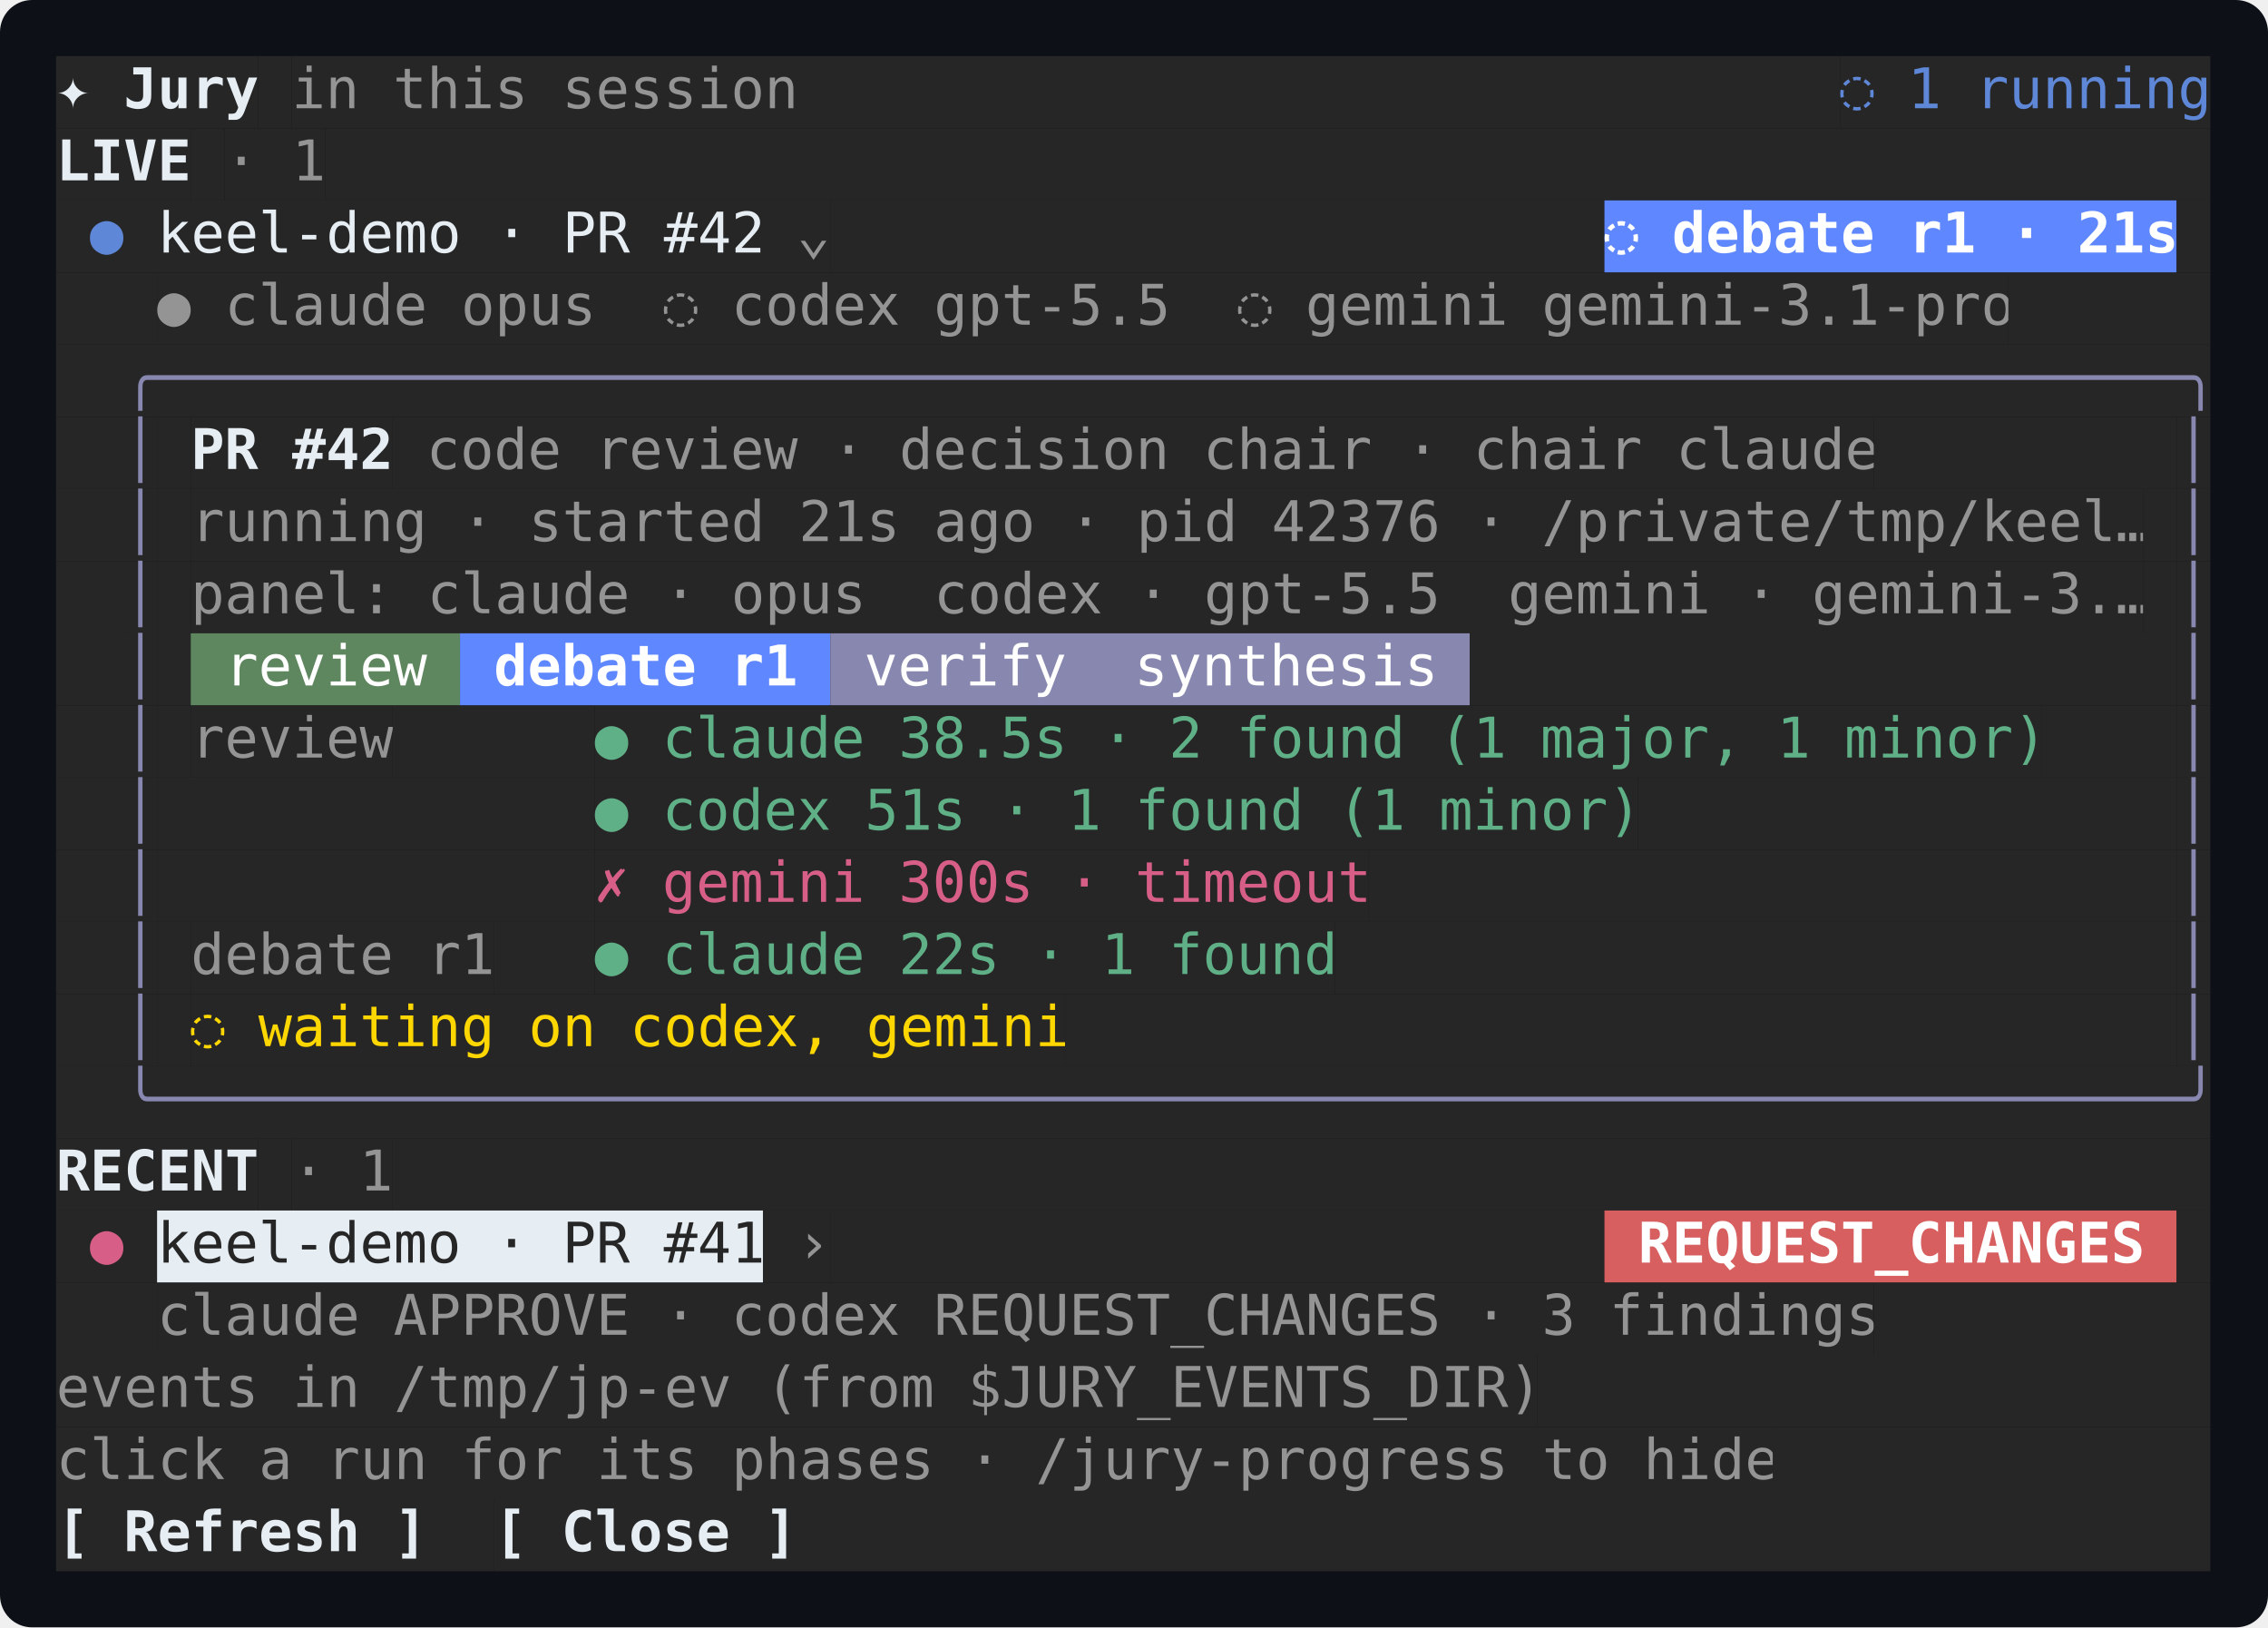
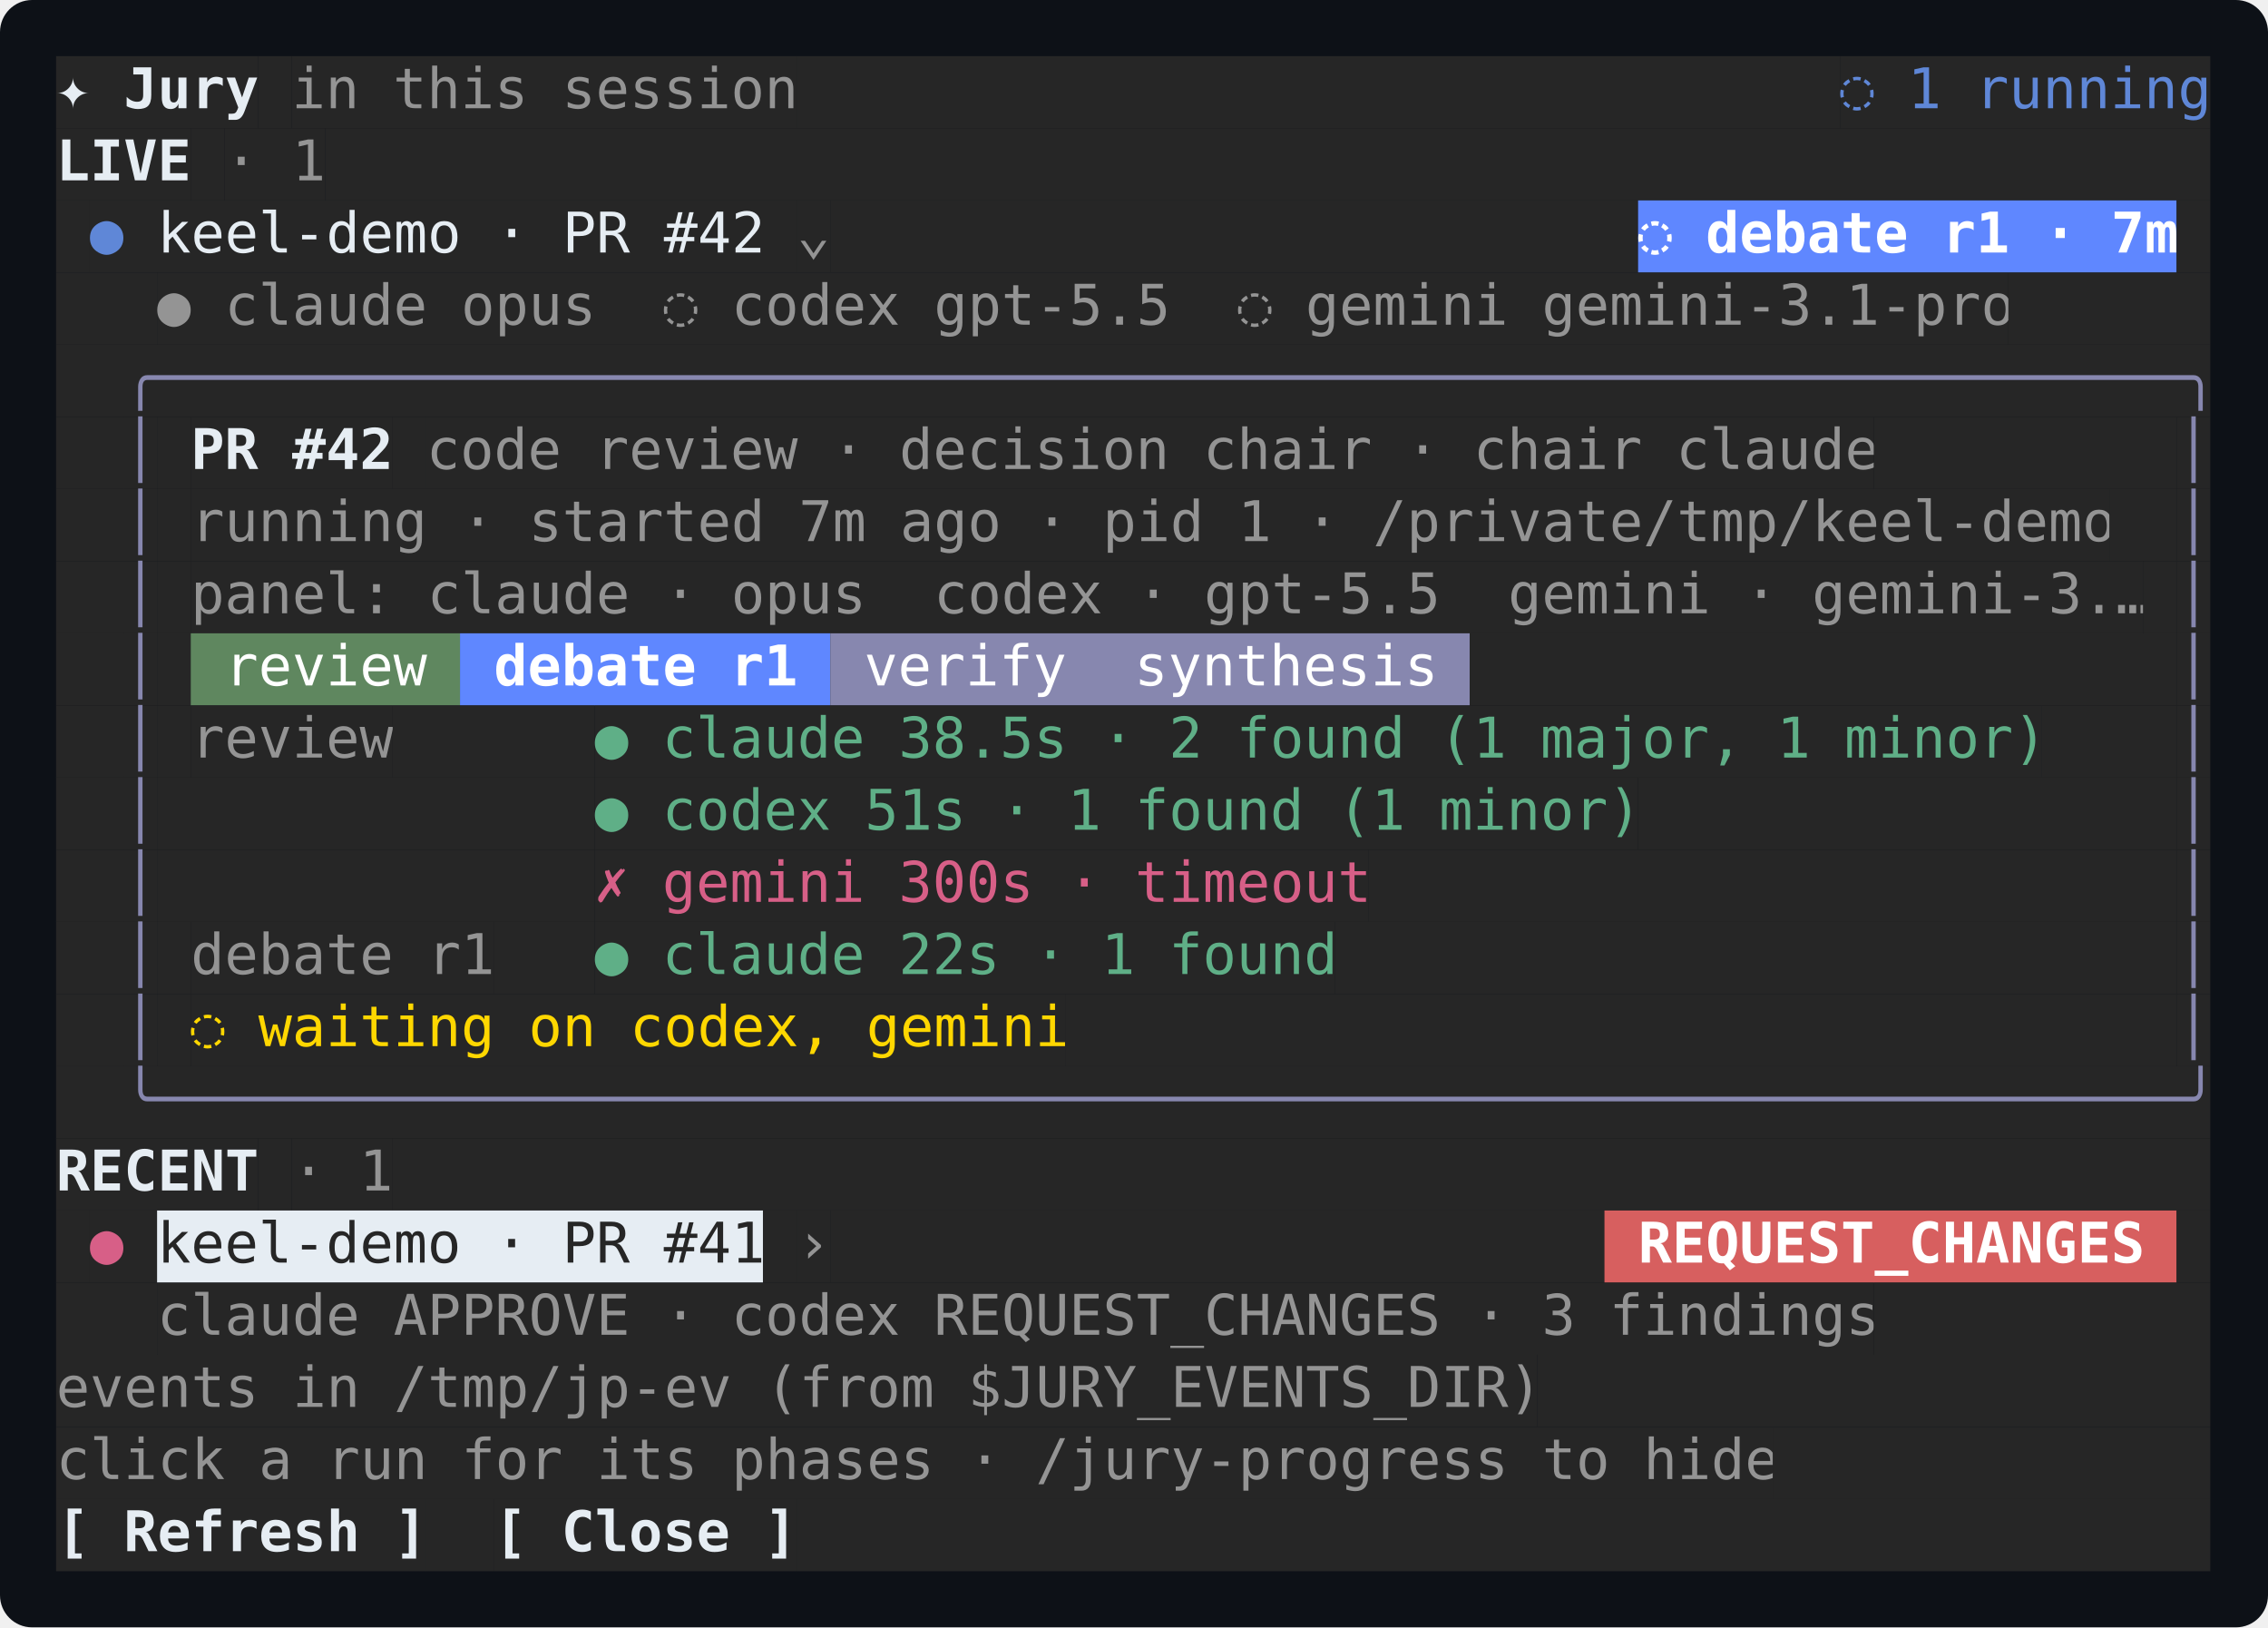
<svg xmlns="http://www.w3.org/2000/svg" width="566" height="406" viewBox="0 0 566 406">
  <rect width="100%" height="100%" rx="8" fill="#0D1117" />
  <g font-family="Menlo, Monaco, Consolas, monospace" font-size="14">
    <rect x="14.0" y="14.0" width="50.4" height="18" fill="#262626" />
    <text x="14.0" y="27.0" fill="#E6EDF3" font-weight="bold" textLength="50.4" lengthAdjust="spacingAndGlyphs" xml:space="preserve">✦ Jury</text>
    <rect x="64.4" y="14.0" width="8.4" height="18" fill="#262626" />
    <rect x="72.8" y="14.0" width="126.0" height="18" fill="#262626" />
    <text x="72.8" y="27.0" fill="#949494" textLength="126.0" lengthAdjust="spacingAndGlyphs" xml:space="preserve">in this session</text>
    <rect x="198.8" y="14.0" width="260.4" height="18" fill="#262626" />
    <rect x="459.2" y="14.0" width="92.4" height="18" fill="#262626" />
    <text x="459.2" y="27.0" fill="#5f87d7" textLength="92.4" lengthAdjust="spacingAndGlyphs" xml:space="preserve">◌ 1 running</text>
    <rect x="14.0" y="32.0" width="33.6" height="18" fill="#262626" />
    <text x="14.0" y="45.0" fill="#E6EDF3" font-weight="bold" textLength="33.6" lengthAdjust="spacingAndGlyphs" xml:space="preserve">LIVE</text>
    <rect x="47.6" y="32.0" width="8.4" height="18" fill="#262626" />
    <rect x="56.0" y="32.0" width="25.2" height="18" fill="#262626" />
    <text x="56.0" y="45.0" fill="#949494" textLength="25.2" lengthAdjust="spacingAndGlyphs" xml:space="preserve">· 1</text>
    <rect x="81.2" y="32.0" width="470.4" height="18" fill="#262626" />
    <rect x="14.0" y="50.0" width="8.4" height="18" fill="#262626" />
    <rect x="22.4" y="50.0" width="8.4" height="18" fill="#262626" />
    <text x="22.4" y="63.0" fill="#5f87d7" textLength="8.4" lengthAdjust="spacingAndGlyphs" xml:space="preserve">●</text>
    <rect x="30.8" y="50.0" width="168.0" height="18" fill="#262626" />
    <text x="30.8" y="63.0" fill="#E6EDF3" textLength="168.0" lengthAdjust="spacingAndGlyphs" xml:space="preserve"> keel-demo · PR #42 </text>
    <rect x="198.8" y="50.0" width="8.4" height="18" fill="#262626" />
    <text x="198.8" y="63.0" fill="#949494" textLength="8.4" lengthAdjust="spacingAndGlyphs" xml:space="preserve">⌄</text>
-     <rect x="207.2" y="50.0" width="193.2" height="18" fill="#262626" />
-     <rect x="400.4" y="50.0" width="142.8" height="18" fill="#5f87ff" />
-     <text x="400.4" y="63.0" fill="#ffffff" font-weight="bold" textLength="142.8" lengthAdjust="spacingAndGlyphs" xml:space="preserve">◌ debate r1 · 21s</text>
+     <rect x="207.2" y="50.0" width="201.6" height="18" fill="#262626" />
+     <rect x="408.8" y="50.0" width="134.4" height="18" fill="#5f87ff" />
+     <text x="408.8" y="63.0" fill="#ffffff" font-weight="bold" textLength="134.4" lengthAdjust="spacingAndGlyphs" xml:space="preserve">◌ debate r1 · 7m</text>
    <rect x="543.2" y="50.0" width="8.4" height="18" fill="#262626" />
    <rect x="14.0" y="68.0" width="25.2" height="18" fill="#262626" />
    <rect x="39.2" y="68.0" width="462.0" height="18" fill="#262626" />
    <text x="39.2" y="81.0" fill="#949494" textLength="462.0" lengthAdjust="spacingAndGlyphs" xml:space="preserve">● claude opus  ◌ codex gpt-5.5  ◌ gemini gemini-3.1-pro</text>
    <rect x="501.2" y="68.0" width="50.4" height="18" fill="#262626" />
    <rect x="14.0" y="86.0" width="16.8" height="18" fill="#262626" />
    <rect x="30.8" y="86.0" width="520.8" height="18" fill="#262626" />
    <text x="30.8" y="99.0" fill="#8787af" textLength="520.8" lengthAdjust="spacingAndGlyphs" xml:space="preserve">╭────────────────────────────────────────────────────────────╮</text>
    <rect x="14.0" y="104.0" width="16.8" height="18" fill="#262626" />
    <rect x="30.8" y="104.0" width="8.4" height="18" fill="#262626" />
    <text x="30.8" y="117.0" fill="#8787af" textLength="8.4" lengthAdjust="spacingAndGlyphs" xml:space="preserve">│</text>
    <rect x="39.2" y="104.0" width="8.4" height="18" fill="#262626" />
    <rect x="47.6" y="104.0" width="50.4" height="18" fill="#262626" />
    <text x="47.6" y="117.0" fill="#E6EDF3" font-weight="bold" textLength="50.4" lengthAdjust="spacingAndGlyphs" xml:space="preserve">PR #42</text>
    <rect x="98.0" y="104.0" width="8.4" height="18" fill="#262626" />
    <rect x="106.4" y="104.0" width="361.2" height="18" fill="#262626" />
    <text x="106.4" y="117.0" fill="#949494" textLength="361.2" lengthAdjust="spacingAndGlyphs" xml:space="preserve">code review · decision chair · chair claude</text>
    <rect x="467.6" y="104.0" width="75.6" height="18" fill="#262626" />
    <rect x="543.2" y="104.0" width="8.4" height="18" fill="#262626" />
    <text x="543.2" y="117.0" fill="#8787af" textLength="8.4" lengthAdjust="spacingAndGlyphs" xml:space="preserve">│</text>
    <rect x="14.0" y="122.0" width="16.8" height="18" fill="#262626" />
    <rect x="30.8" y="122.0" width="8.4" height="18" fill="#262626" />
    <text x="30.8" y="135.0" fill="#8787af" textLength="8.4" lengthAdjust="spacingAndGlyphs" xml:space="preserve">│</text>
    <rect x="39.2" y="122.0" width="8.4" height="18" fill="#262626" />
-     <rect x="47.6" y="122.0" width="487.2" height="18" fill="#262626" />
-     <text x="47.6" y="135.0" fill="#949494" textLength="487.2" lengthAdjust="spacingAndGlyphs" xml:space="preserve">running · started 21s ago · pid 42376 · /private/tmp/keel…</text>
-     <rect x="534.8" y="122.0" width="8.4" height="18" fill="#262626" />
+     <rect x="47.6" y="122.0" width="478.8" height="18" fill="#262626" />
+     <text x="47.6" y="135.0" fill="#949494" textLength="478.8" lengthAdjust="spacingAndGlyphs" xml:space="preserve">running · started 7m ago · pid 1 · /private/tmp/keel-demo</text>
+     <rect x="526.4" y="122.0" width="16.8" height="18" fill="#262626" />
    <rect x="543.2" y="122.0" width="8.4" height="18" fill="#262626" />
    <text x="543.2" y="135.0" fill="#8787af" textLength="8.4" lengthAdjust="spacingAndGlyphs" xml:space="preserve">│</text>
    <rect x="14.0" y="140.0" width="16.8" height="18" fill="#262626" />
    <rect x="30.8" y="140.0" width="8.4" height="18" fill="#262626" />
    <text x="30.8" y="153.0" fill="#8787af" textLength="8.4" lengthAdjust="spacingAndGlyphs" xml:space="preserve">│</text>
    <rect x="39.2" y="140.0" width="8.4" height="18" fill="#262626" />
    <rect x="47.6" y="140.0" width="487.2" height="18" fill="#262626" />
    <text x="47.6" y="153.0" fill="#949494" textLength="487.2" lengthAdjust="spacingAndGlyphs" xml:space="preserve">panel: claude · opus  codex · gpt-5.5  gemini · gemini-3.…</text>
    <rect x="534.8" y="140.0" width="8.4" height="18" fill="#262626" />
    <rect x="543.2" y="140.0" width="8.4" height="18" fill="#262626" />
    <text x="543.2" y="153.0" fill="#8787af" textLength="8.4" lengthAdjust="spacingAndGlyphs" xml:space="preserve">│</text>
    <rect x="14.0" y="158.0" width="16.8" height="18" fill="#262626" />
    <rect x="30.8" y="158.0" width="8.4" height="18" fill="#262626" />
    <text x="30.8" y="171.0" fill="#8787af" textLength="8.4" lengthAdjust="spacingAndGlyphs" xml:space="preserve">│</text>
    <rect x="39.2" y="158.0" width="8.4" height="18" fill="#262626" />
    <rect x="47.6" y="158.0" width="67.2" height="18" fill="#5f875f" />
    <text x="47.6" y="171.0" fill="#ffffff" textLength="67.2" lengthAdjust="spacingAndGlyphs" xml:space="preserve"> review </text>
    <rect x="114.8" y="158.0" width="92.4" height="18" fill="#5f87ff" />
    <text x="114.8" y="171.0" fill="#ffffff" font-weight="bold" textLength="92.4" lengthAdjust="spacingAndGlyphs" xml:space="preserve"> debate r1 </text>
    <rect x="207.2" y="158.0" width="159.6" height="18" fill="#8787af" />
    <text x="207.2" y="171.0" fill="#ffffff" textLength="159.6" lengthAdjust="spacingAndGlyphs" xml:space="preserve"> verify  synthesis </text>
    <rect x="366.8" y="158.0" width="176.4" height="18" fill="#262626" />
    <rect x="543.2" y="158.0" width="8.4" height="18" fill="#262626" />
    <text x="543.2" y="171.0" fill="#8787af" textLength="8.4" lengthAdjust="spacingAndGlyphs" xml:space="preserve">│</text>
    <rect x="14.0" y="176.0" width="16.8" height="18" fill="#262626" />
    <rect x="30.8" y="176.0" width="8.4" height="18" fill="#262626" />
    <text x="30.8" y="189.0" fill="#8787af" textLength="8.4" lengthAdjust="spacingAndGlyphs" xml:space="preserve">│</text>
    <rect x="39.2" y="176.0" width="8.4" height="18" fill="#262626" />
    <rect x="47.6" y="176.0" width="50.4" height="18" fill="#262626" />
    <text x="47.6" y="189.0" fill="#949494" textLength="50.4" lengthAdjust="spacingAndGlyphs" xml:space="preserve">review</text>
    <rect x="98.0" y="176.0" width="50.4" height="18" fill="#262626" />
    <rect x="148.4" y="176.0" width="361.2" height="18" fill="#262626" />
    <text x="148.4" y="189.0" fill="#5faf87" textLength="361.2" lengthAdjust="spacingAndGlyphs" xml:space="preserve">● claude 38.5s · 2 found (1 major, 1 minor)</text>
    <rect x="509.6" y="176.0" width="33.6" height="18" fill="#262626" />
    <rect x="543.2" y="176.0" width="8.4" height="18" fill="#262626" />
    <text x="543.2" y="189.0" fill="#8787af" textLength="8.4" lengthAdjust="spacingAndGlyphs" xml:space="preserve">│</text>
    <rect x="14.0" y="194.0" width="16.8" height="18" fill="#262626" />
    <rect x="30.8" y="194.0" width="8.4" height="18" fill="#262626" />
    <text x="30.8" y="207.0" fill="#8787af" textLength="8.4" lengthAdjust="spacingAndGlyphs" xml:space="preserve">│</text>
    <rect x="39.2" y="194.0" width="109.2" height="18" fill="#262626" />
    <rect x="148.4" y="194.0" width="260.4" height="18" fill="#262626" />
    <text x="148.4" y="207.0" fill="#5faf87" textLength="260.4" lengthAdjust="spacingAndGlyphs" xml:space="preserve">● codex 51s · 1 found (1 minor)</text>
    <rect x="408.8" y="194.0" width="134.4" height="18" fill="#262626" />
    <rect x="543.2" y="194.0" width="8.4" height="18" fill="#262626" />
    <text x="543.2" y="207.0" fill="#8787af" textLength="8.4" lengthAdjust="spacingAndGlyphs" xml:space="preserve">│</text>
    <rect x="14.0" y="212.0" width="16.8" height="18" fill="#262626" />
    <rect x="30.8" y="212.0" width="8.4" height="18" fill="#262626" />
    <text x="30.8" y="225.0" fill="#8787af" textLength="8.4" lengthAdjust="spacingAndGlyphs" xml:space="preserve">│</text>
    <rect x="39.2" y="212.0" width="109.2" height="18" fill="#262626" />
    <rect x="148.4" y="212.0" width="193.2" height="18" fill="#262626" />
    <text x="148.4" y="225.0" fill="#d75f87" textLength="193.2" lengthAdjust="spacingAndGlyphs" xml:space="preserve">✗ gemini 300s · timeout</text>
    <rect x="341.6" y="212.0" width="201.6" height="18" fill="#262626" />
    <rect x="543.2" y="212.0" width="8.4" height="18" fill="#262626" />
    <text x="543.2" y="225.0" fill="#8787af" textLength="8.4" lengthAdjust="spacingAndGlyphs" xml:space="preserve">│</text>
    <rect x="14.0" y="230.0" width="16.8" height="18" fill="#262626" />
    <rect x="30.8" y="230.0" width="8.4" height="18" fill="#262626" />
    <text x="30.8" y="243.0" fill="#8787af" textLength="8.4" lengthAdjust="spacingAndGlyphs" xml:space="preserve">│</text>
    <rect x="39.2" y="230.0" width="8.4" height="18" fill="#262626" />
    <rect x="47.6" y="230.0" width="75.6" height="18" fill="#262626" />
    <text x="47.6" y="243.0" fill="#949494" textLength="75.6" lengthAdjust="spacingAndGlyphs" xml:space="preserve">debate r1</text>
    <rect x="123.2" y="230.0" width="25.2" height="18" fill="#262626" />
    <rect x="148.4" y="230.0" width="184.8" height="18" fill="#262626" />
    <text x="148.4" y="243.0" fill="#5faf87" textLength="184.8" lengthAdjust="spacingAndGlyphs" xml:space="preserve">● claude 22s · 1 found</text>
    <rect x="333.2" y="230.0" width="210.0" height="18" fill="#262626" />
    <rect x="543.2" y="230.0" width="8.4" height="18" fill="#262626" />
    <text x="543.2" y="243.0" fill="#8787af" textLength="8.4" lengthAdjust="spacingAndGlyphs" xml:space="preserve">│</text>
    <rect x="14.0" y="248.0" width="16.8" height="18" fill="#262626" />
    <rect x="30.8" y="248.0" width="8.4" height="18" fill="#262626" />
    <text x="30.8" y="261.0" fill="#8787af" textLength="8.4" lengthAdjust="spacingAndGlyphs" xml:space="preserve">│</text>
    <rect x="39.2" y="248.0" width="8.4" height="18" fill="#262626" />
    <rect x="47.6" y="248.0" width="218.4" height="18" fill="#262626" />
    <text x="47.6" y="261.0" fill="#ffd700" textLength="218.4" lengthAdjust="spacingAndGlyphs" xml:space="preserve">◌ waiting on codex, gemini</text>
    <rect x="266.0" y="248.0" width="277.2" height="18" fill="#262626" />
    <rect x="543.2" y="248.0" width="8.4" height="18" fill="#262626" />
    <text x="543.2" y="261.0" fill="#8787af" textLength="8.4" lengthAdjust="spacingAndGlyphs" xml:space="preserve">│</text>
    <rect x="14.0" y="266.0" width="16.8" height="18" fill="#262626" />
    <rect x="30.8" y="266.0" width="520.8" height="18" fill="#262626" />
    <text x="30.8" y="279.0" fill="#8787af" textLength="520.8" lengthAdjust="spacingAndGlyphs" xml:space="preserve">╰────────────────────────────────────────────────────────────╯</text>
    <rect x="14.0" y="284.0" width="50.4" height="18" fill="#262626" />
    <text x="14.0" y="297.0" fill="#E6EDF3" font-weight="bold" textLength="50.4" lengthAdjust="spacingAndGlyphs" xml:space="preserve">RECENT</text>
    <rect x="64.4" y="284.0" width="8.4" height="18" fill="#262626" />
    <rect x="72.8" y="284.0" width="25.2" height="18" fill="#262626" />
    <text x="72.8" y="297.0" fill="#949494" textLength="25.2" lengthAdjust="spacingAndGlyphs" xml:space="preserve">· 1</text>
    <rect x="98.0" y="284.0" width="453.6" height="18" fill="#262626" />
    <rect x="14.0" y="302.0" width="8.4" height="18" fill="#262626" />
    <rect x="22.4" y="302.0" width="8.4" height="18" fill="#262626" />
    <text x="22.4" y="315.0" fill="#d75f87" textLength="8.4" lengthAdjust="spacingAndGlyphs" xml:space="preserve">●</text>
    <rect x="30.8" y="302.0" width="8.4" height="18" fill="#262626" />
    <rect x="39.2" y="302.0" width="151.2" height="18" fill="#E6EDF3" />
    <text x="39.2" y="315.0" fill="#262626" textLength="151.2" lengthAdjust="spacingAndGlyphs" xml:space="preserve">keel-demo · PR #41</text>
    <rect x="190.4" y="302.0" width="8.4" height="18" fill="#262626" />
    <rect x="198.8" y="302.0" width="8.4" height="18" fill="#262626" />
    <text x="198.8" y="315.0" fill="#949494" textLength="8.4" lengthAdjust="spacingAndGlyphs" xml:space="preserve">›</text>
    <rect x="207.2" y="302.0" width="193.2" height="18" fill="#262626" />
    <rect x="400.4" y="302.0" width="142.8" height="18" fill="#d75f5f" />
    <text x="400.4" y="315.0" fill="#ffffff" font-weight="bold" textLength="142.8" lengthAdjust="spacingAndGlyphs" xml:space="preserve"> REQUEST_CHANGES </text>
    <rect x="543.2" y="302.0" width="8.4" height="18" fill="#262626" />
    <rect x="14.0" y="320.0" width="25.2" height="18" fill="#262626" />
    <rect x="39.2" y="320.0" width="428.4" height="18" fill="#262626" />
    <text x="39.2" y="333.0" fill="#949494" textLength="428.4" lengthAdjust="spacingAndGlyphs" xml:space="preserve">claude APPROVE · codex REQUEST_CHANGES · 3 findings</text>
    <rect x="467.6" y="320.0" width="84.0" height="18" fill="#262626" />
    <rect x="14.0" y="338.0" width="369.6" height="18" fill="#262626" />
    <text x="14.0" y="351.0" fill="#949494" textLength="369.6" lengthAdjust="spacingAndGlyphs" xml:space="preserve">events in /tmp/jp-ev (from $JURY_EVENTS_DIR)</text>
    <rect x="383.6" y="338.0" width="168.0" height="18" fill="#262626" />
    <rect x="14.0" y="356.0" width="428.4" height="18" fill="#262626" />
    <text x="14.0" y="369.0" fill="#949494" textLength="428.4" lengthAdjust="spacingAndGlyphs" xml:space="preserve">click a run for its phases · /jury-progress to hide</text>
    <rect x="442.4" y="356.0" width="109.2" height="18" fill="#262626" />
    <rect x="14.0" y="374.0" width="92.4" height="18" fill="#262626" />
    <text x="14.0" y="387.0" fill="#E6EDF3" font-weight="bold" textLength="92.4" lengthAdjust="spacingAndGlyphs" xml:space="preserve">[ Refresh ]</text>
    <rect x="106.4" y="374.0" width="16.8" height="18" fill="#262626" />
    <rect x="123.2" y="374.0" width="75.6" height="18" fill="#262626" />
    <text x="123.2" y="387.0" fill="#E6EDF3" font-weight="bold" textLength="75.6" lengthAdjust="spacingAndGlyphs" xml:space="preserve">[ Close ]</text>
    <rect x="198.8" y="374.0" width="352.8" height="18" fill="#262626" />
  </g>
</svg>
